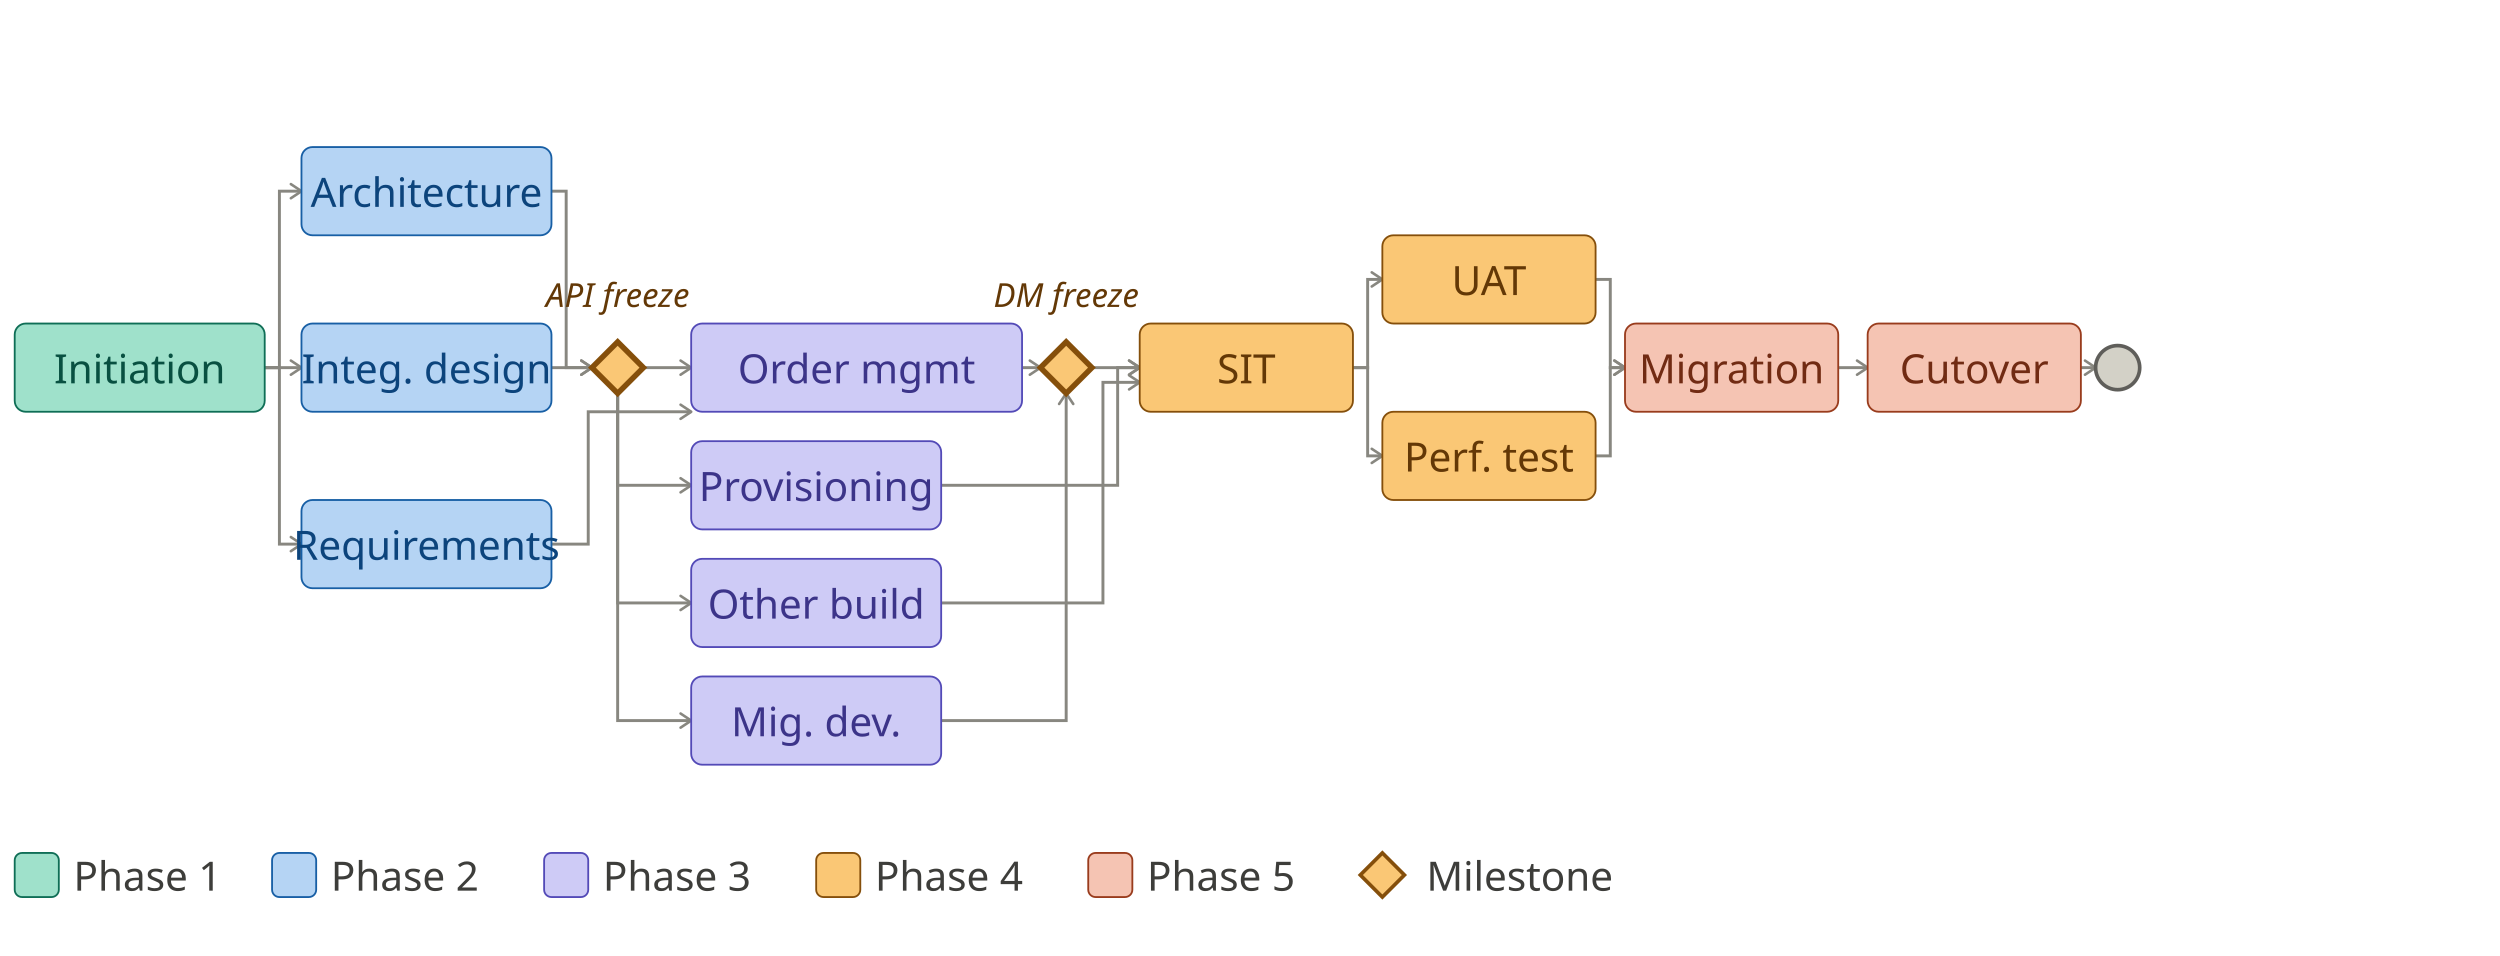
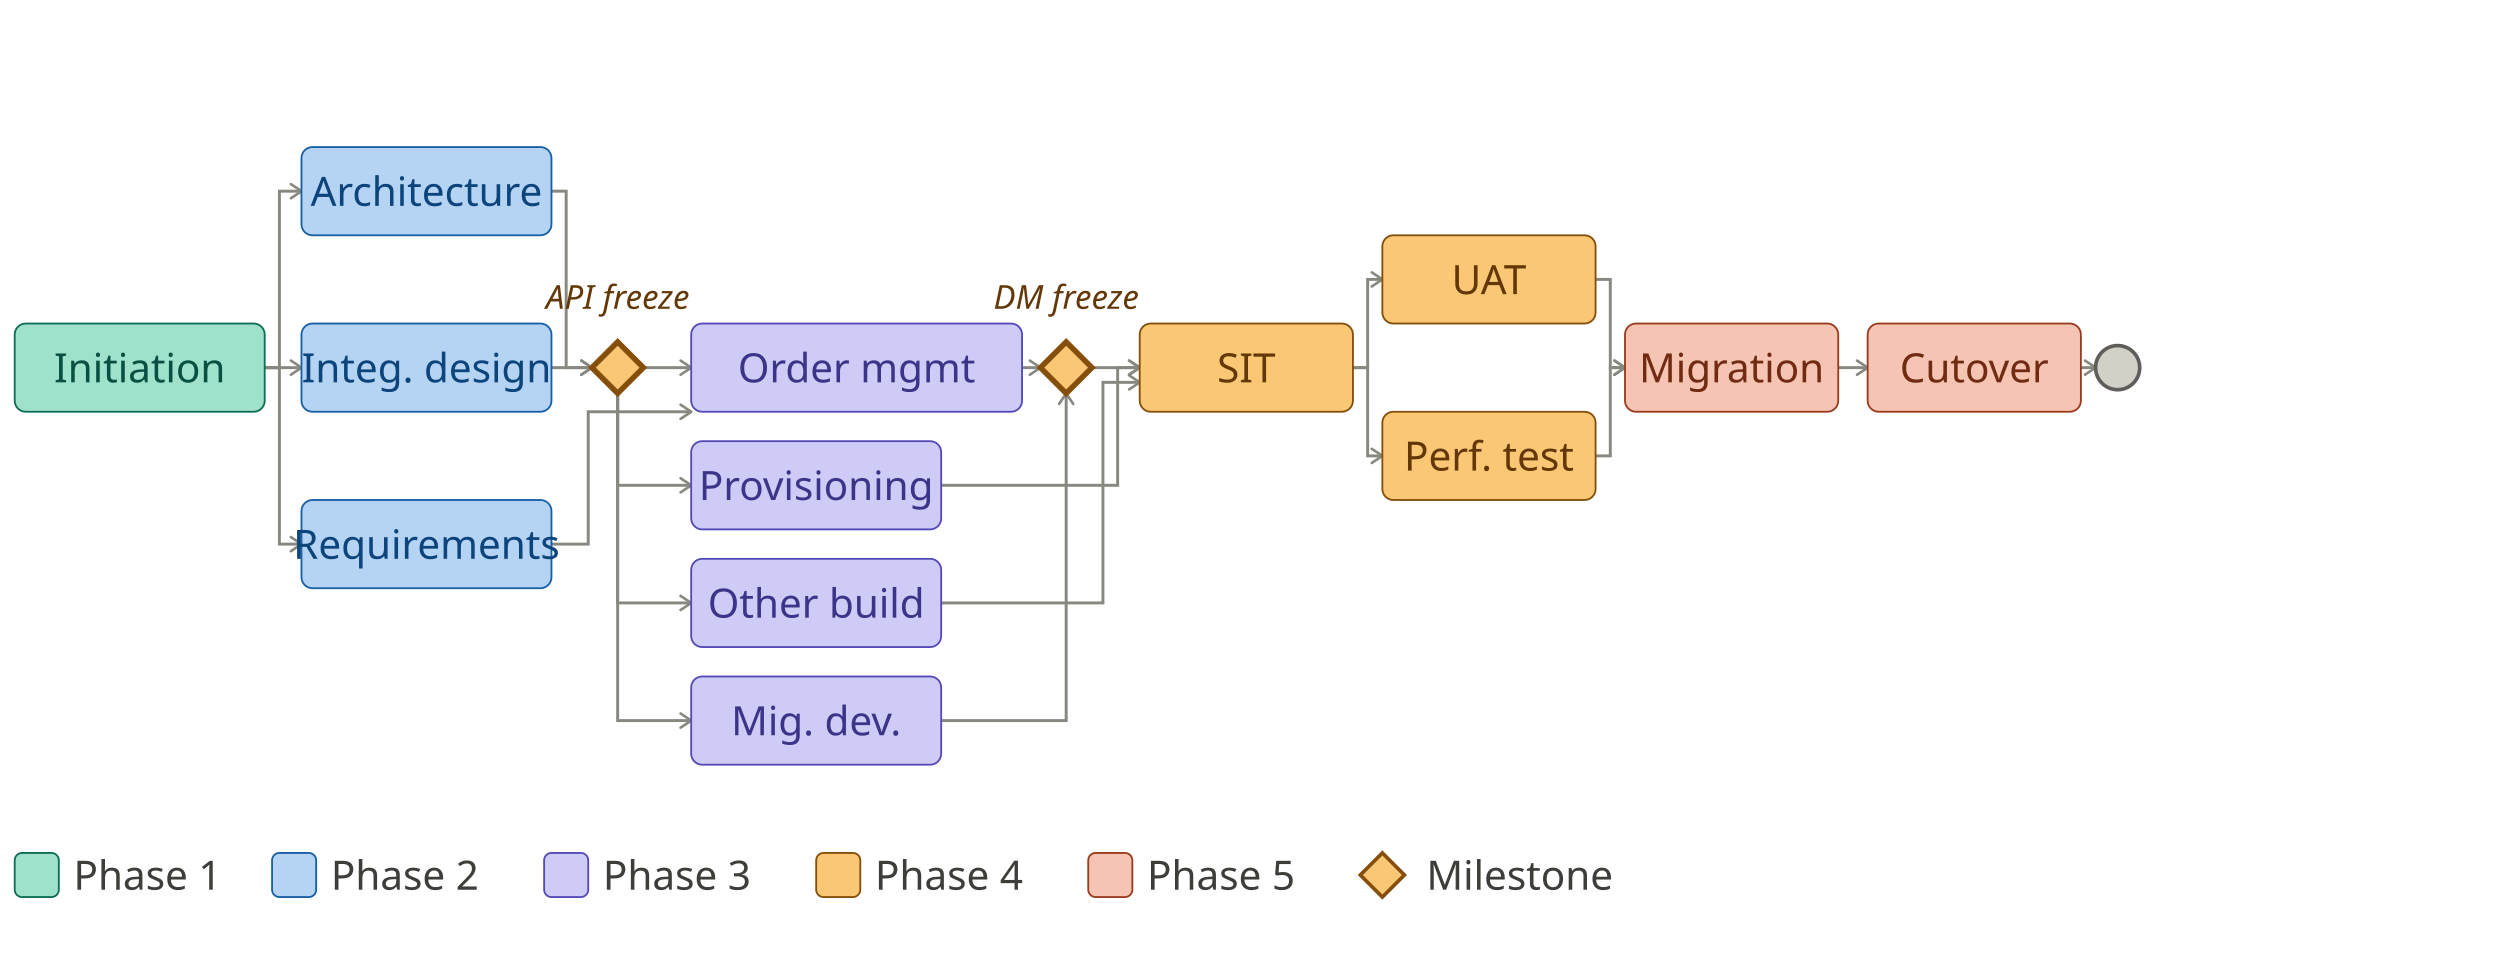
<svg xmlns="http://www.w3.org/2000/svg" width="100%" viewBox="0 0 680 260" style="font-family:sans-serif">
  <defs>
    <style>.nl{font-size:11px;font-weight:500} .ms{font-size:9px;font-style:italic}</style>
    <marker id="arrow" viewBox="0 0 10 10" refX="8" refY="5" markerWidth="6" markerHeight="6" orient="auto-start-reverse">
      <path d="M2 1L8 5L2 9" fill="none" stroke="context-stroke" stroke-width="1.5" stroke-linecap="round" stroke-linejoin="round" />
    </marker>
  </defs>
  <path d="M72,100 L76,100 L76,52 L82,52" fill="none" stroke="#888780" stroke-width="0.8" marker-end="url(#arrow)" />
  <path d="M72,100 L82,100" fill="none" stroke="#888780" stroke-width="0.8" marker-end="url(#arrow)" />
  <path d="M72,100 L76,100 L76,148 L82,148" fill="none" stroke="#888780" stroke-width="0.8" marker-end="url(#arrow)" />
  <path d="M150,52 L154,52 L154,100 L161,100" fill="none" stroke="#888780" stroke-width="0.8" marker-end="url(#arrow)" />
  <path d="M150,100 L161,100" fill="none" stroke="#888780" stroke-width="0.8" marker-end="url(#arrow)" />
  <path d="M150,148 L160,148 L160,112 L188,112" fill="none" stroke="#888780" stroke-width="0.8" marker-end="url(#arrow)" />
  <path d="M175,100 L188,100" fill="none" stroke="#888780" stroke-width="0.8" marker-end="url(#arrow)" />
  <path d="M168,107 L168,132 L188,132" fill="none" stroke="#888780" stroke-width="0.8" marker-end="url(#arrow)" />
  <path d="M168,107 L168,164 L188,164" fill="none" stroke="#888780" stroke-width="0.8" marker-end="url(#arrow)" />
  <path d="M168,107 L168,196 L188,196" fill="none" stroke="#888780" stroke-width="0.8" marker-end="url(#arrow)" />
  <path d="M278,100 L283,100" fill="none" stroke="#888780" stroke-width="0.8" marker-end="url(#arrow)" />
  <path d="M256,132 L304,132 L304,100 L310,100" fill="none" stroke="#888780" stroke-width="0.8" marker-end="url(#arrow)" />
  <path d="M256,164 L300,164 L300,104 L310,104" fill="none" stroke="#888780" stroke-width="0.8" marker-end="url(#arrow)" />
  <path d="M256,196 L290,196 L290,107" fill="none" stroke="#888780" stroke-width="0.8" marker-end="url(#arrow)" />
  <path d="M297,100 L310,100" fill="none" stroke="#888780" stroke-width="0.8" marker-end="url(#arrow)" />
  <path d="M368,100 L372,100 L372,76 L376,76" fill="none" stroke="#888780" stroke-width="0.8" marker-end="url(#arrow)" />
  <path d="M368,100 L372,100 L372,124 L376,124" fill="none" stroke="#888780" stroke-width="0.8" marker-end="url(#arrow)" />
  <path d="M434,76 L438,76 L438,100 L442,100" fill="none" stroke="#888780" stroke-width="0.8" marker-end="url(#arrow)" />
  <path d="M434,124 L438,124 L438,100 L442,100" fill="none" stroke="#888780" stroke-width="0.8" marker-end="url(#arrow)" />
  <path d="M500,100 L508,100" fill="none" stroke="#888780" stroke-width="0.8" marker-end="url(#arrow)" />
  <path d="M566,100 L570,100" fill="none" stroke="#888780" stroke-width="0.8" marker-end="url(#arrow)" />
  <rect x="4" y="88" width="68" height="24" rx="3" fill="#9FE1CB" stroke="#0F6E56" stroke-width="0.5" />
-   <text class="nl" x="38" y="100" text-anchor="middle" dominant-baseline="central" fill="#085041">Initiation</text>
+   <text class="nl" x="38" y="104" text-anchor="middle" fill="#085041">Initiation</text>
  <rect x="82" y="40" width="68" height="24" rx="3" fill="#B5D4F4" stroke="#185FA5" stroke-width="0.5" />
-   <text class="nl" x="116" y="52" text-anchor="middle" dominant-baseline="central" fill="#0C447C">Architecture</text>
+   <text class="nl" x="116" y="56" text-anchor="middle" fill="#0C447C">Architecture</text>
  <rect x="82" y="88" width="68" height="24" rx="3" fill="#B5D4F4" stroke="#185FA5" stroke-width="0.5" />
-   <text class="nl" x="116" y="100" text-anchor="middle" dominant-baseline="central" fill="#0C447C">Integ. design</text>
+   <text class="nl" x="116" y="104" text-anchor="middle" fill="#0C447C">Integ. design</text>
  <rect x="82" y="136" width="68" height="24" rx="3" fill="#B5D4F4" stroke="#185FA5" stroke-width="0.5" />
-   <text class="nl" x="116" y="148" text-anchor="middle" dominant-baseline="central" fill="#0C447C">Requirements</text>
+   <text class="nl" x="116" y="152" text-anchor="middle" fill="#0C447C">Requirements</text>
  <rect x="188" y="88" width="90" height="24" rx="3" fill="#CECBF6" stroke="#534AB7" stroke-width="0.5" />
-   <text class="nl" x="233" y="100" text-anchor="middle" dominant-baseline="central" fill="#3C3489">Order mgmt</text>
+   <text class="nl" x="233" y="104" text-anchor="middle" fill="#3C3489">Order mgmt</text>
  <rect x="188" y="120" width="68" height="24" rx="3" fill="#CECBF6" stroke="#534AB7" stroke-width="0.5" />
-   <text class="nl" x="222" y="132" text-anchor="middle" dominant-baseline="central" fill="#3C3489">Provisioning</text>
+   <text class="nl" x="222" y="136" text-anchor="middle" fill="#3C3489">Provisioning</text>
  <rect x="188" y="152" width="68" height="24" rx="3" fill="#CECBF6" stroke="#534AB7" stroke-width="0.5" />
-   <text class="nl" x="222" y="164" text-anchor="middle" dominant-baseline="central" fill="#3C3489">Other build</text>
+   <text class="nl" x="222" y="168" text-anchor="middle" fill="#3C3489">Other build</text>
  <rect x="188" y="184" width="68" height="24" rx="3" fill="#CECBF6" stroke="#534AB7" stroke-width="0.5" />
-   <text class="nl" x="222" y="196" text-anchor="middle" dominant-baseline="central" fill="#3C3489">Mig. dev.</text>
+   <text class="nl" x="222" y="200" text-anchor="middle" fill="#3C3489">Mig. dev.</text>
  <rect x="310" y="88" width="58" height="24" rx="3" fill="#FAC775" stroke="#854F0B" stroke-width="0.5" />
-   <text class="nl" x="339" y="100" text-anchor="middle" dominant-baseline="central" fill="#633806">SIT</text>
+   <text class="nl" x="339" y="104" text-anchor="middle" fill="#633806">SIT</text>
  <rect x="376" y="64" width="58" height="24" rx="3" fill="#FAC775" stroke="#854F0B" stroke-width="0.5" />
-   <text class="nl" x="405" y="76" text-anchor="middle" dominant-baseline="central" fill="#633806">UAT</text>
+   <text class="nl" x="405" y="80" text-anchor="middle" fill="#633806">UAT</text>
  <rect x="376" y="112" width="58" height="24" rx="3" fill="#FAC775" stroke="#854F0B" stroke-width="0.5" />
-   <text class="nl" x="405" y="124" text-anchor="middle" dominant-baseline="central" fill="#633806">Perf. test</text>
+   <text class="nl" x="405" y="128" text-anchor="middle" fill="#633806">Perf. test</text>
  <rect x="442" y="88" width="58" height="24" rx="3" fill="#F5C4B3" stroke="#993C1D" stroke-width="0.5" />
-   <text class="nl" x="471" y="100" text-anchor="middle" dominant-baseline="central" fill="#712B13">Migration</text>
+   <text class="nl" x="471" y="104" text-anchor="middle" fill="#712B13">Migration</text>
  <rect x="508" y="88" width="58" height="24" rx="3" fill="#F5C4B3" stroke="#993C1D" stroke-width="0.5" />
-   <text class="nl" x="537" y="100" text-anchor="middle" dominant-baseline="central" fill="#712B13">Cutover</text>
+   <text class="nl" x="537" y="104" text-anchor="middle" fill="#712B13">Cutover</text>
  <polygon points="168,93 175,100 168,107 161,100" fill="#FAC775" stroke="#854F0B" stroke-width="1.5" />
-   <text class="ms" x="168" y="80" text-anchor="middle" dominant-baseline="central" fill="#633806">API freeze</text>
+   <text class="ms" x="168" y="84" text-anchor="middle" fill="#633806">API freeze</text>
  <polygon points="290,93 297,100 290,107 283,100" fill="#FAC775" stroke="#854F0B" stroke-width="1.5" />
-   <text class="ms" x="290" y="80" text-anchor="middle" dominant-baseline="central" fill="#633806">DM freeze</text>
+   <text class="ms" x="290" y="84" text-anchor="middle" fill="#633806">DM freeze</text>
  <circle cx="576" cy="100" r="6" fill="#D3D1C7" stroke="#5F5E5A" stroke-width="1" />
  <rect x="4" y="232" width="12" height="12" rx="2" fill="#9FE1CB" stroke="#0F6E56" stroke-width="0.5" />
-   <text style="font-size:11px" x="20" y="238" dominant-baseline="central" fill="#3d3d3a">Phase 1</text>
+   <text style="font-size:11px" x="20" y="242" fill="#3d3d3a">Phase 1</text>
  <rect x="74" y="232" width="12" height="12" rx="2" fill="#B5D4F4" stroke="#185FA5" stroke-width="0.5" />
-   <text style="font-size:11px" x="90" y="238" dominant-baseline="central" fill="#3d3d3a">Phase 2</text>
+   <text style="font-size:11px" x="90" y="242" fill="#3d3d3a">Phase 2</text>
  <rect x="148" y="232" width="12" height="12" rx="2" fill="#CECBF6" stroke="#534AB7" stroke-width="0.5" />
-   <text style="font-size:11px" x="164" y="238" dominant-baseline="central" fill="#3d3d3a">Phase 3</text>
+   <text style="font-size:11px" x="164" y="242" fill="#3d3d3a">Phase 3</text>
  <rect x="222" y="232" width="12" height="12" rx="2" fill="#FAC775" stroke="#854F0B" stroke-width="0.5" />
-   <text style="font-size:11px" x="238" y="238" dominant-baseline="central" fill="#3d3d3a">Phase 4</text>
+   <text style="font-size:11px" x="238" y="242" fill="#3d3d3a">Phase 4</text>
  <rect x="296" y="232" width="12" height="12" rx="2" fill="#F5C4B3" stroke="#993C1D" stroke-width="0.5" />
-   <text style="font-size:11px" x="312" y="238" dominant-baseline="central" fill="#3d3d3a">Phase 5</text>
+   <text style="font-size:11px" x="312" y="242" fill="#3d3d3a">Phase 5</text>
  <polygon points="376,232 382,238 376,244 370,238" fill="#FAC775" stroke="#854F0B" stroke-width="1" />
-   <text style="font-size:11px" x="388" y="238" dominant-baseline="central" fill="#3d3d3a">Milestone</text>
+   <text style="font-size:11px" x="388" y="242" fill="#3d3d3a">Milestone</text>
</svg>
